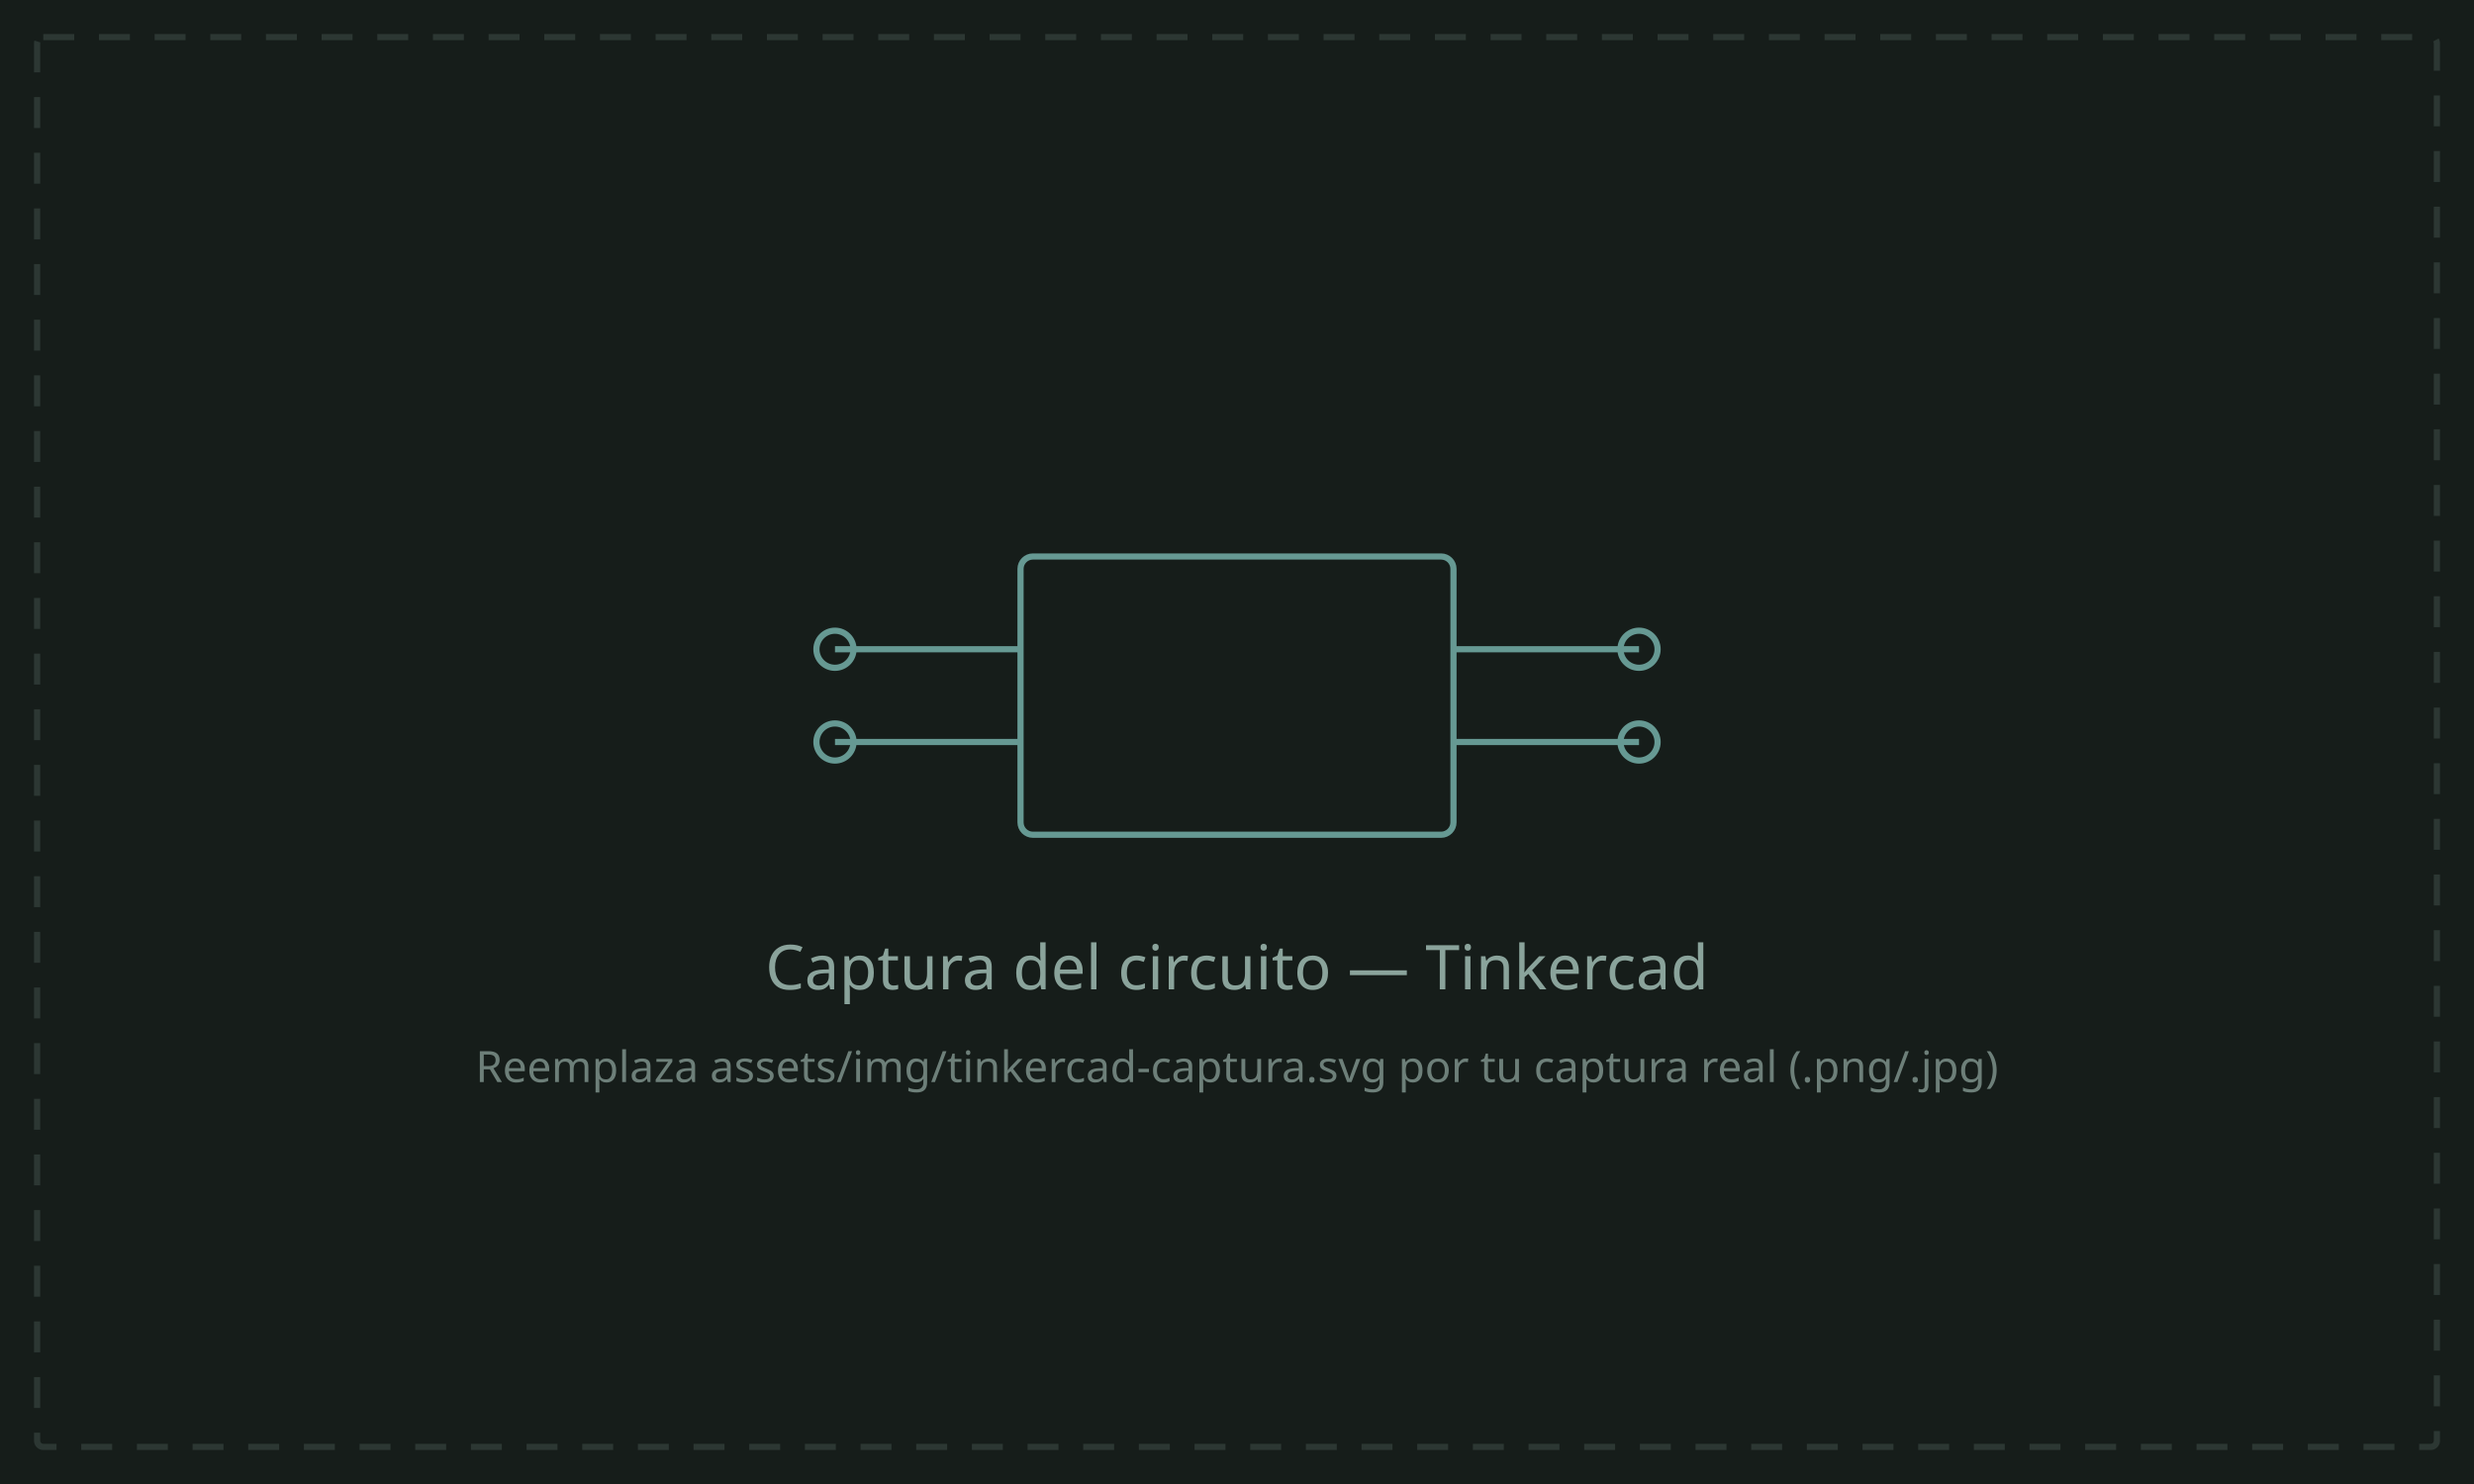
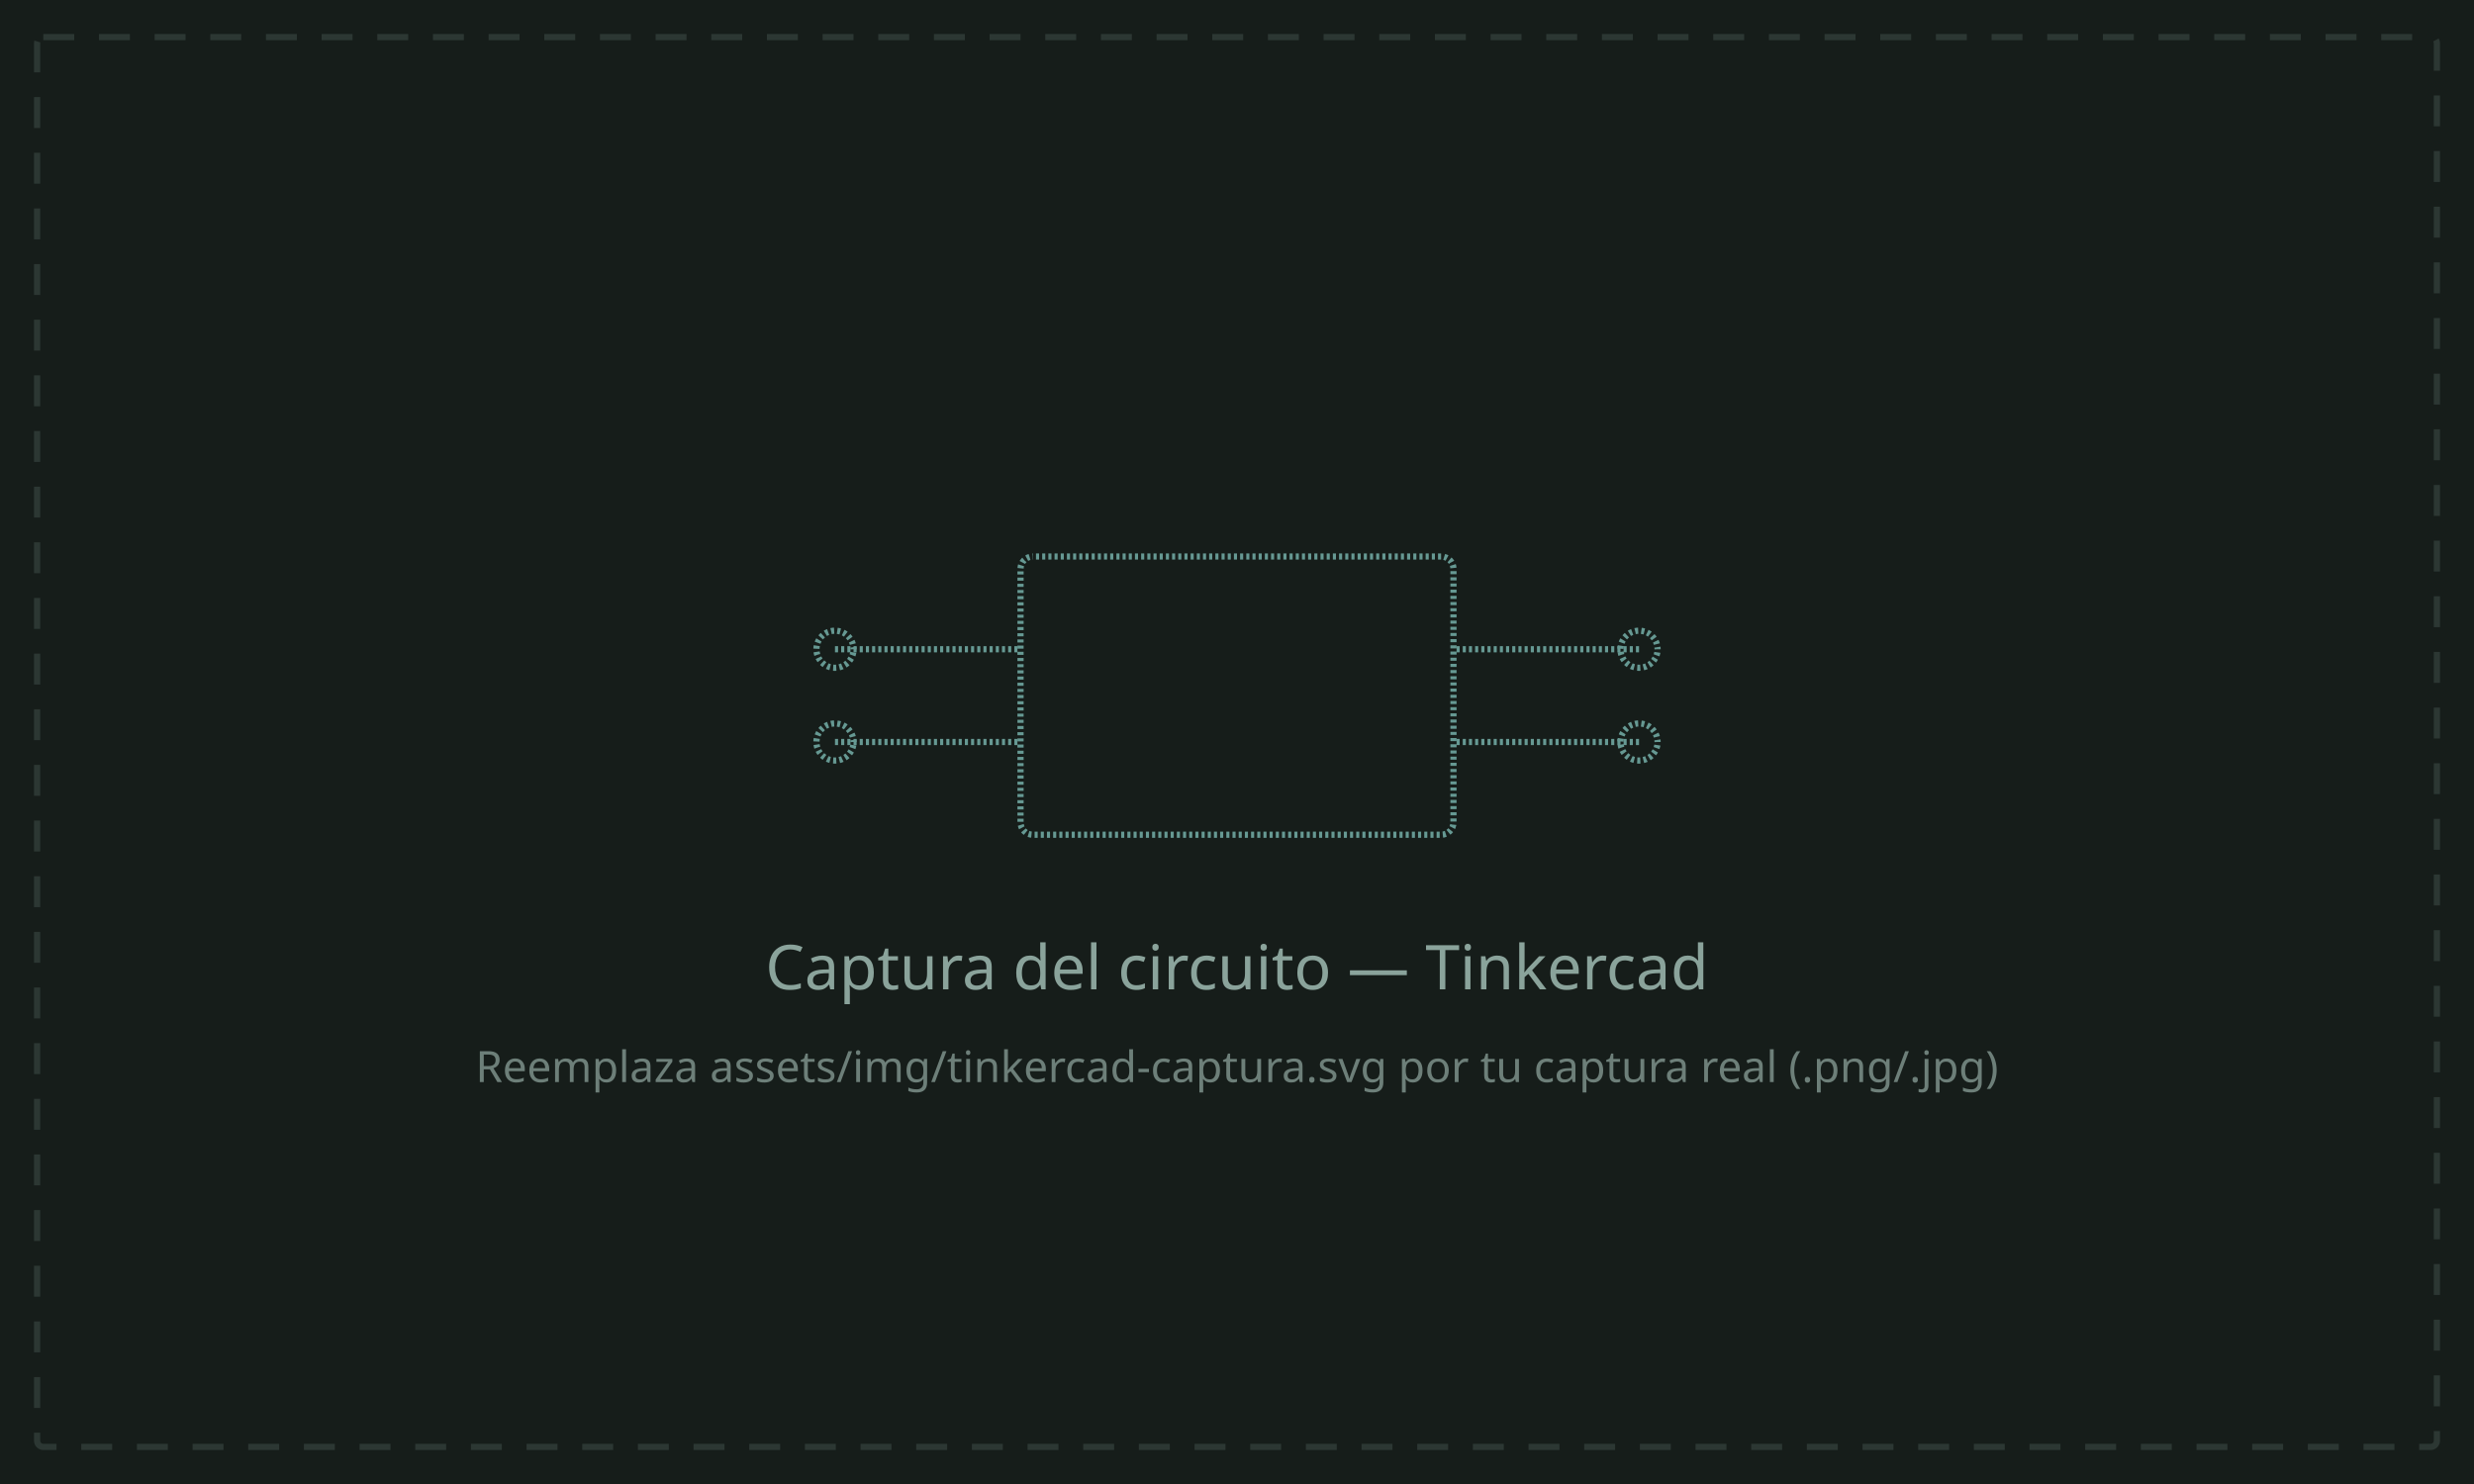
<svg xmlns="http://www.w3.org/2000/svg" viewBox="0 0 800 480" role="img" aria-label="Espacio para captura del circuito en Tinkercad">
  <rect width="800" height="480" fill="#161d1a" />
  <rect x="12" y="12" width="776" height="456" fill="none" stroke="#2c3733" stroke-width="2" stroke-dasharray="10 8" rx="2" />
  <g stroke="#A7FFF6" stroke-width="2" opacity="0.55" fill="none">
-     <rect x="330" y="180" width="140" height="90" rx="4" />
-     <line x1="330" y1="210" x2="270" y2="210" />
-     <line x1="470" y1="210" x2="530" y2="210" />
-     <line x1="330" y1="240" x2="270" y2="240" />
-     <line x1="470" y1="240" x2="530" y2="240" />
-     <circle cx="270" cy="210" r="6" />
-     <circle cx="270" cy="240" r="6" />
-     <circle cx="530" cy="210" r="6" />
-     <circle cx="530" cy="240" r="6" />
+     <rect x="330" y="180" width="140" height="90" rx="4" pathLength="1" stroke-dasharray="1" stroke-dashoffset="1">
+       <animate attributeName="stroke-dashoffset" from="1" to="0" begin="0.1s" dur="0.5s" calcMode="spline" keyTimes="0;1" keySplines="0.23 1 0.32 1" fill="freeze" />
+     </rect>
+     <line x1="330" y1="210" x2="270" y2="210" pathLength="1" stroke-dasharray="1" stroke-dashoffset="1">
+       <animate attributeName="stroke-dashoffset" from="1" to="0" begin="0.5s" dur="0.3s" calcMode="spline" keyTimes="0;1" keySplines="0.23 1 0.32 1" fill="freeze" />
+     </line>
+     <line x1="470" y1="210" x2="530" y2="210" pathLength="1" stroke-dasharray="1" stroke-dashoffset="1">
+       <animate attributeName="stroke-dashoffset" from="1" to="0" begin="0.5s" dur="0.3s" calcMode="spline" keyTimes="0;1" keySplines="0.23 1 0.32 1" fill="freeze" />
+     </line>
+     <line x1="330" y1="240" x2="270" y2="240" pathLength="1" stroke-dasharray="1" stroke-dashoffset="1">
+       <animate attributeName="stroke-dashoffset" from="1" to="0" begin="0.65s" dur="0.3s" calcMode="spline" keyTimes="0;1" keySplines="0.23 1 0.32 1" fill="freeze" />
+     </line>
+     <line x1="470" y1="240" x2="530" y2="240" pathLength="1" stroke-dasharray="1" stroke-dashoffset="1">
+       <animate attributeName="stroke-dashoffset" from="1" to="0" begin="0.65s" dur="0.3s" calcMode="spline" keyTimes="0;1" keySplines="0.23 1 0.32 1" fill="freeze" />
+     </line>
+     <circle cx="270" cy="210" r="6" pathLength="1" stroke-dasharray="1" stroke-dashoffset="1">
+       <animate attributeName="stroke-dashoffset" from="1" to="0" begin="0.8s" dur="0.25s" calcMode="spline" keyTimes="0;1" keySplines="0.23 1 0.32 1" fill="freeze" />
+     </circle>
+     <circle cx="270" cy="240" r="6" pathLength="1" stroke-dasharray="1" stroke-dashoffset="1">
+       <animate attributeName="stroke-dashoffset" from="1" to="0" begin="0.95s" dur="0.25s" calcMode="spline" keyTimes="0;1" keySplines="0.23 1 0.32 1" fill="freeze" />
+     </circle>
+     <circle cx="530" cy="210" r="6" pathLength="1" stroke-dasharray="1" stroke-dashoffset="1">
+       <animate attributeName="stroke-dashoffset" from="1" to="0" begin="0.8s" dur="0.25s" calcMode="spline" keyTimes="0;1" keySplines="0.23 1 0.32 1" fill="freeze" />
+     </circle>
+     <circle cx="530" cy="240" r="6" pathLength="1" stroke-dasharray="1" stroke-dashoffset="1">
+       <animate attributeName="stroke-dashoffset" from="1" to="0" begin="0.95s" dur="0.25s" calcMode="spline" keyTimes="0;1" keySplines="0.23 1 0.32 1" fill="freeze" />
+     </circle>
  </g>
  <text x="400" y="320" text-anchor="middle" font-family="Space Grotesk, sans-serif" font-size="20" fill="#8AA39B">Captura del circuito — Tinkercad</text>
  <text x="400" y="350" text-anchor="middle" font-family="Work Sans, sans-serif" font-size="14" fill="#6d7f79">Reemplaza assets/img/tinkercad-captura.svg por tu captura real (.png/.jpg)</text>
</svg>
